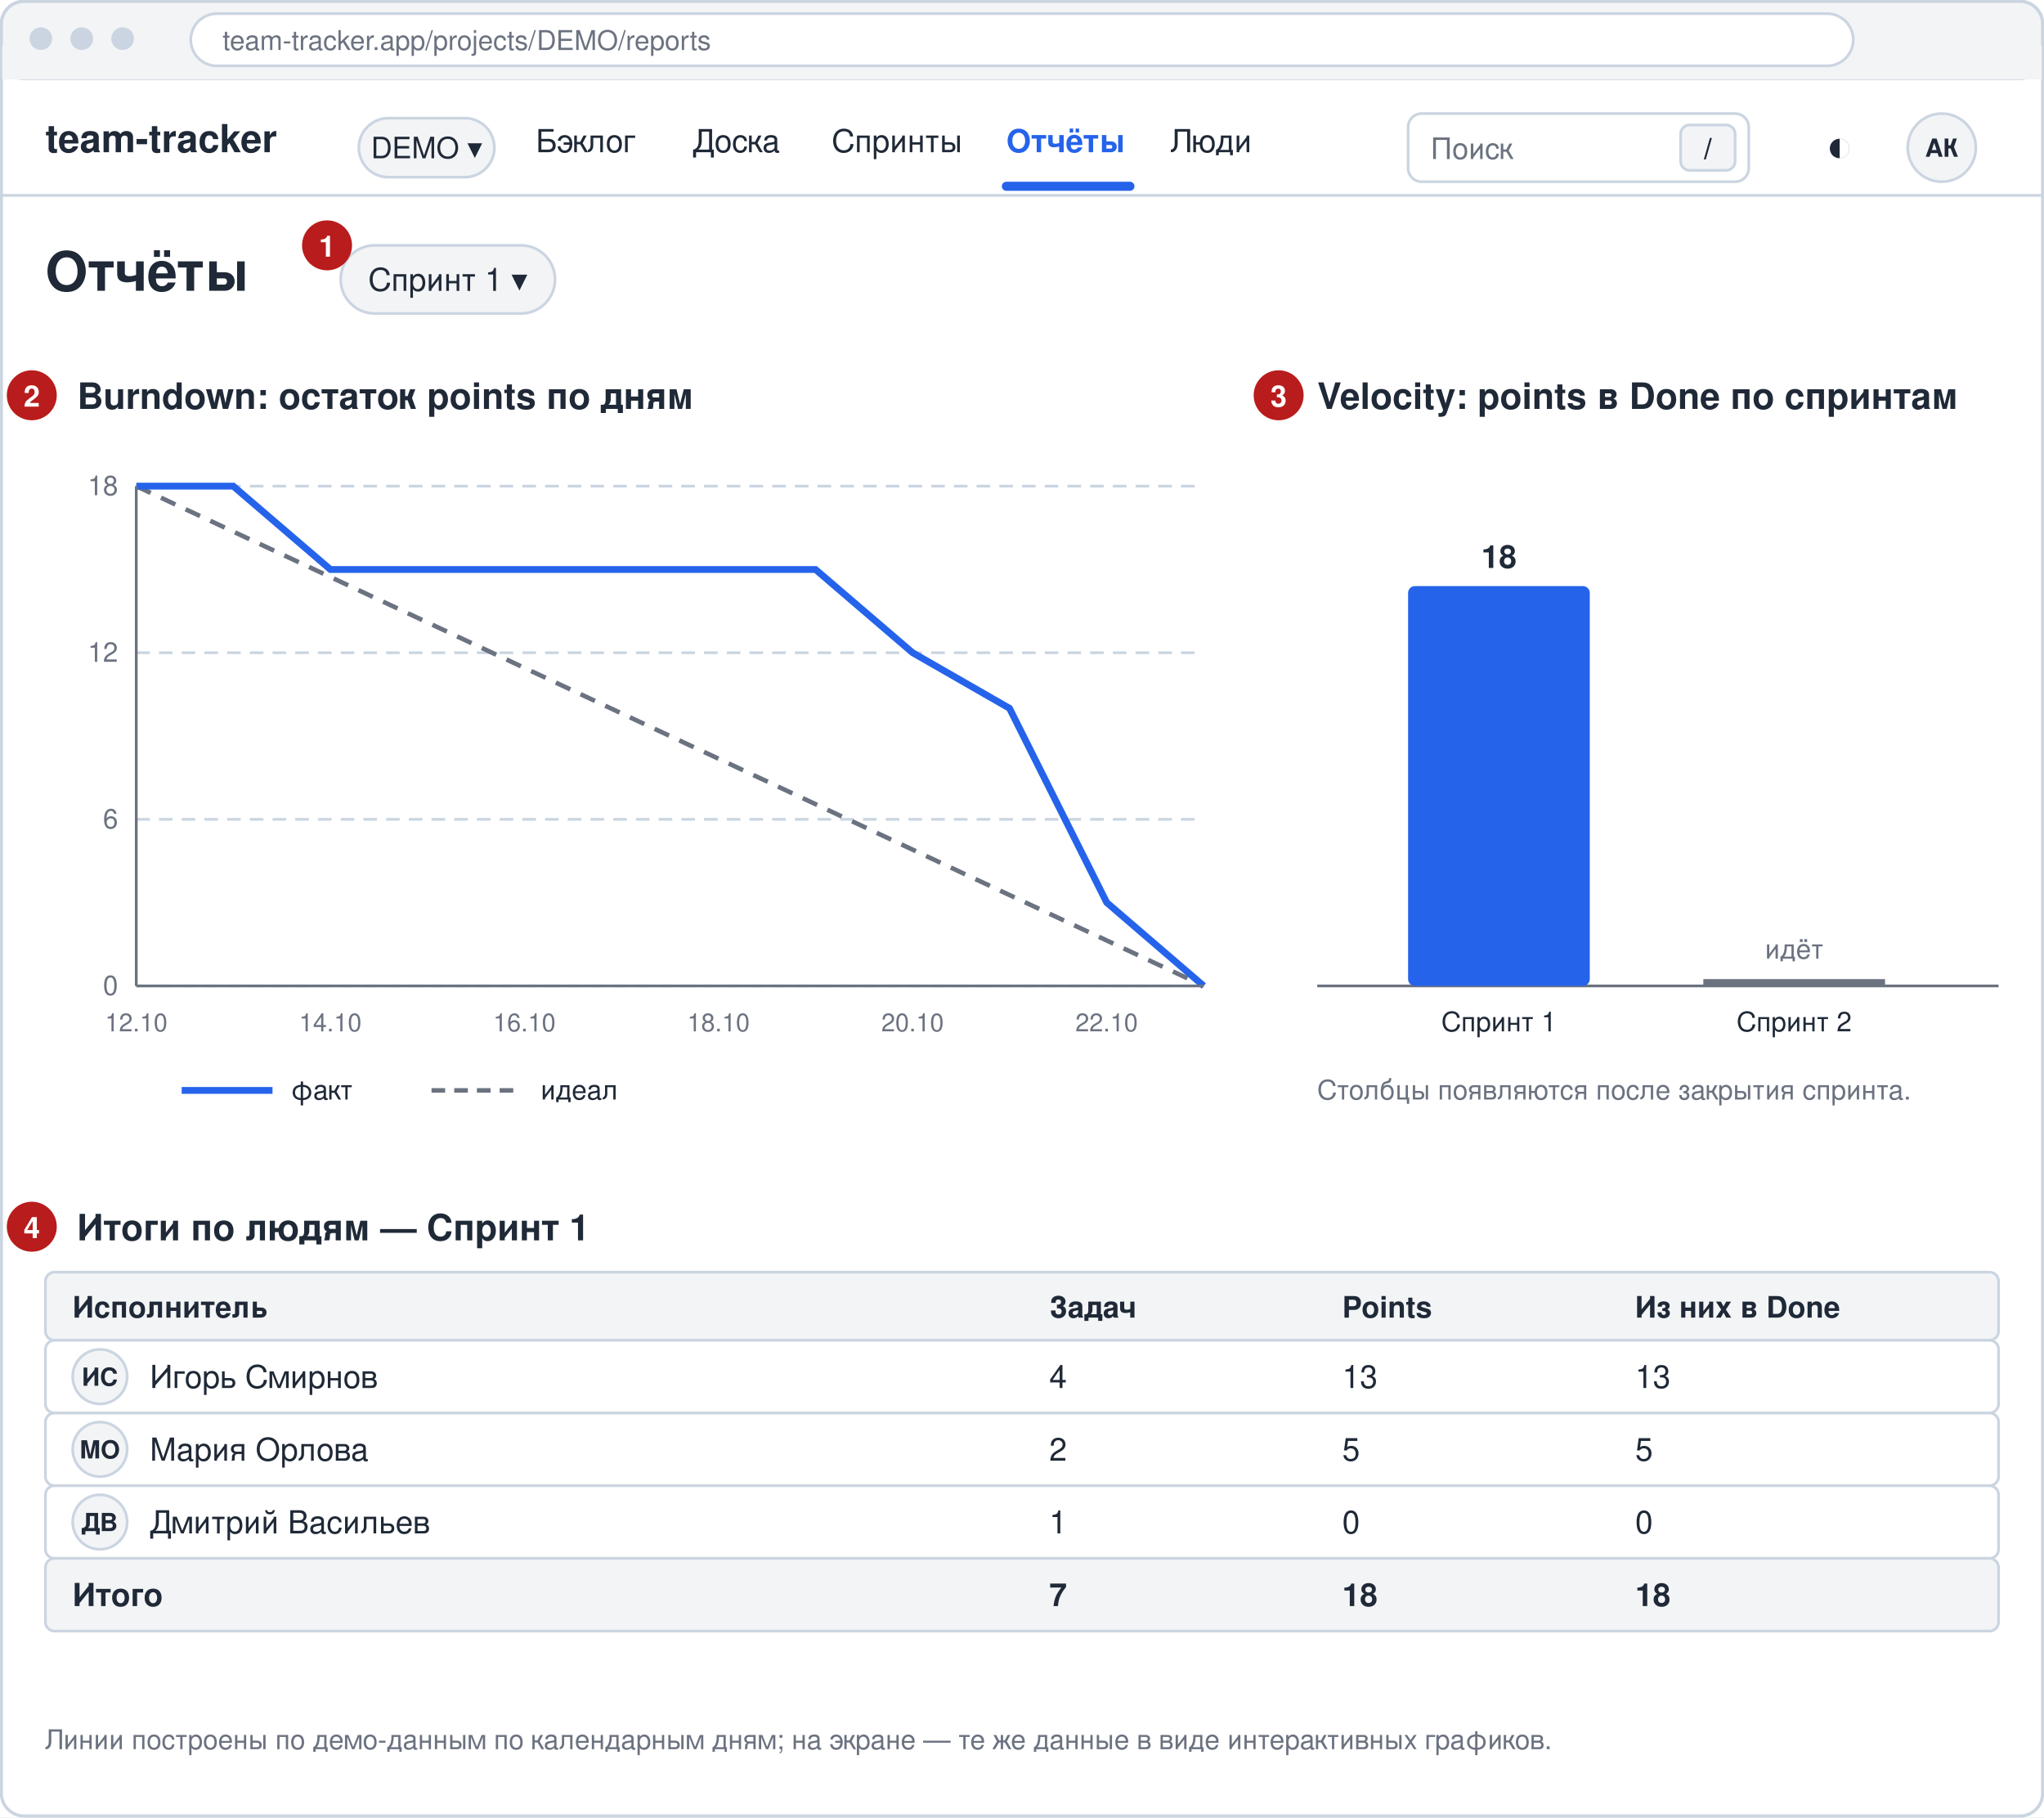
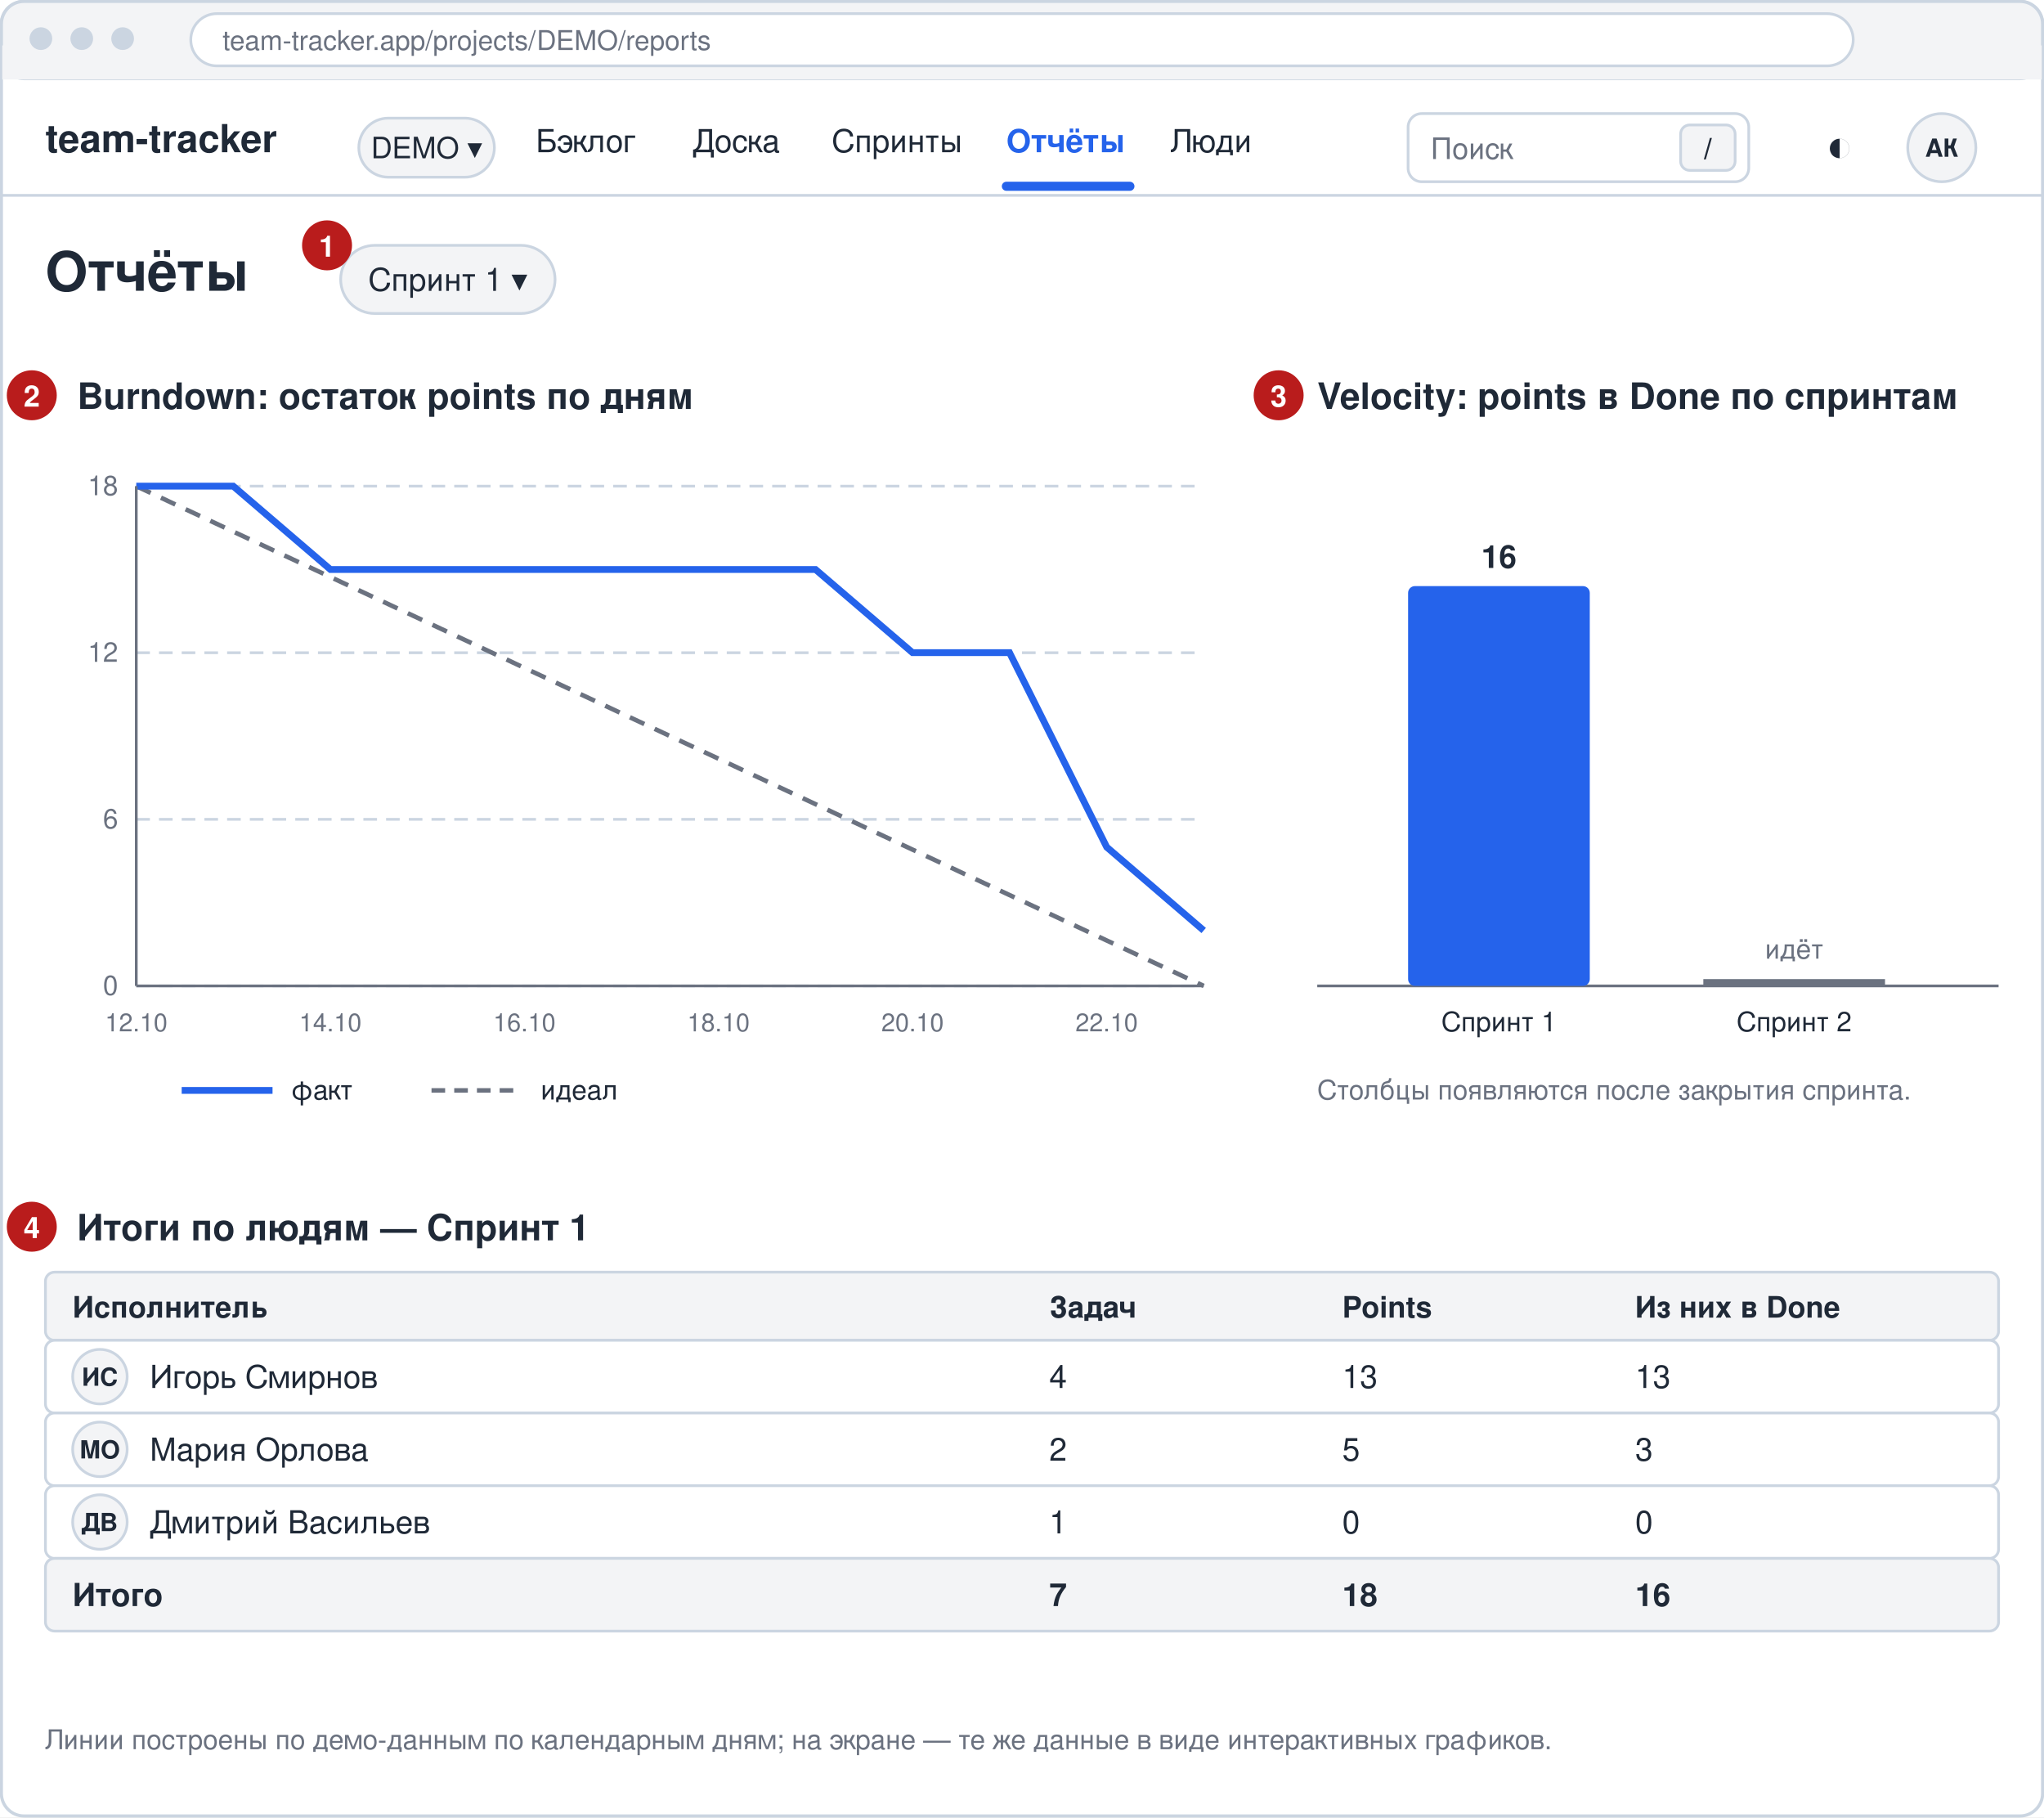
<svg xmlns="http://www.w3.org/2000/svg" width="900" height="800" viewBox="0 0 900 800" font-family="Helvetica, Arial, 'Segoe UI', 'DejaVu Sans', sans-serif" role="img" aria-label="Экран «Отчёты»">
  <rect width="900" height="800" fill="#ffffff" />
  <rect x="0.6" y="0.6" width="898.8" height="798.8" rx="10" fill="#ffffff" stroke="#cbd5e1" stroke-width="1.4" />
  <rect x="0.6" y="0.6" width="898.8" height="34" rx="10" fill="#f3f4f6" stroke="#cbd5e1" stroke-width="1.4" />
  <rect x="1" y="20" width="898" height="15" rx="0" fill="#f3f4f6" />
  <circle cx="18" cy="17" r="5" fill="#cbd5e1" />
  <circle cx="36" cy="17" r="5" fill="#cbd5e1" />
  <circle cx="54" cy="17" r="5" fill="#cbd5e1" />
  <rect x="84" y="6" width="732" height="23" rx="11.5" fill="#ffffff" stroke="#cbd5e1" stroke-width="1.2" />
  <text x="98" y="22" text-anchor="start" font-size="12" fill="#6b7280">team-tracker.app/projects/DEMO/reports</text>
  <line x1="1" y1="86" x2="899" y2="86" stroke="#cbd5e1" stroke-width="1.2" />
  <text x="20" y="67" text-anchor="start" font-size="17" font-weight="bold" fill="#1f2937">team-tracker</text>
  <rect x="158" y="52" width="59.68" height="26" rx="13.0" fill="#f3f4f6" stroke="#cbd5e1" stroke-width="1.2" />
  <text x="187.84" y="69.68" text-anchor="middle" font-size="13" fill="#1f2937">DEMO ▾</text>
  <text x="236" y="67" text-anchor="start" font-size="14" fill="#1f2937">Бэклог</text>
  <text x="305.04" y="67" text-anchor="start" font-size="14" fill="#1f2937">Доска</text>
  <text x="366.24" y="67" text-anchor="start" font-size="14" fill="#1f2937">Спринты</text>
  <text x="443.12" y="67" text-anchor="start" font-size="14" font-weight="bold" fill="#2563eb">Отчёты</text>
  <rect x="441.12" y="80" width="58.4" height="4" rx="2" fill="#2563eb" />
  <text x="515.52" y="67" text-anchor="start" font-size="14" fill="#1f2937">Люди</text>
  <rect x="620" y="50" width="150" height="30" rx="6" fill="#ffffff" stroke="#cbd5e1" stroke-width="1.2" />
  <text x="630" y="70" text-anchor="start" font-size="13" fill="#6b7280">Поиск</text>
  <rect x="740" y="55" width="24" height="20" rx="4" fill="#f3f4f6" stroke="#cbd5e1" stroke-width="1.2" />
  <text x="752" y="70" text-anchor="middle" font-size="13" font-weight="bold" fill="#1f2937">/</text>
  <text x="810" y="71" text-anchor="middle" font-size="20" fill="#1f2937">◐</text>
  <circle cx="855" cy="65" r="15" fill="#f3f4f6" stroke="#cbd5e1" stroke-width="1.2" />
  <text x="855" y="69" text-anchor="middle" font-size="11" font-weight="bold" fill="#1f2937">АК</text>
  <text x="20" y="128" text-anchor="start" font-size="24" font-weight="bold" fill="#1f2937">Отчёты</text>
  <rect x="150" y="108" width="94.4" height="30" rx="15.0" fill="#f3f4f6" stroke="#cbd5e1" stroke-width="1.2" />
  <text x="197.2" y="128.04" text-anchor="middle" font-size="14" fill="#1f2937">Спринт 1 ▾</text>
  <circle cx="144" cy="108" r="11" fill="#b91c1c" />
  <text x="144" y="113" text-anchor="middle" font-size="13" font-weight="bold" fill="#ffffff">1</text>
  <text x="34" y="180" text-anchor="start" font-size="16" font-weight="bold" fill="#1f2937">Burndown: остаток points по дням</text>
  <circle cx="14" cy="174" r="11" fill="#b91c1c" />
  <text x="14" y="179" text-anchor="middle" font-size="13" font-weight="bold" fill="#ffffff">2</text>
  <line x1="60" y1="434.0" x2="530" y2="434.0" stroke="#cbd5e1" stroke-width="1.2" stroke-dasharray="6 4" />
  <text x="52" y="438.0" text-anchor="end" font-size="12" fill="#6b7280">0</text>
  <line x1="60" y1="360.667" x2="530" y2="360.667" stroke="#cbd5e1" stroke-width="1.2" stroke-dasharray="6 4" />
  <text x="52" y="364.667" text-anchor="end" font-size="12" fill="#6b7280">6</text>
  <line x1="60" y1="287.333" x2="530" y2="287.333" stroke="#cbd5e1" stroke-width="1.2" stroke-dasharray="6 4" />
  <text x="52" y="291.333" text-anchor="end" font-size="12" fill="#6b7280">12</text>
  <line x1="60" y1="214.0" x2="530" y2="214.0" stroke="#cbd5e1" stroke-width="1.2" stroke-dasharray="6 4" />
  <text x="52" y="218.0" text-anchor="end" font-size="12" fill="#6b7280">18</text>
  <polyline points="60.0,214.0 102.7,234.0 145.5,254.0 188.2,274.0 230.9,294.0 273.6,314.0 316.4,334.0 359.1,354.0 401.8,374.0 444.5,394.0 487.3,414.0 530.0,434.0" fill="none" stroke="#6b7280" stroke-width="2" stroke-dasharray="7 5" />
-   <polyline points="60.0,214.0 102.7,214.0 145.5,250.7 188.2,250.7 230.9,250.7 273.6,250.7 316.4,250.7 359.1,250.7 401.8,287.3 444.5,311.8 487.3,397.3 530.0,434.0" fill="none" stroke="#2563eb" stroke-width="3" />
+   <polyline points="60.0,214.0 102.7,214.0 145.5,250.7 188.2,250.7 230.9,250.7 273.6,250.7 316.4,250.7 359.1,250.7 401.8,287.3 444.5,287.3 487.3,372.9 530.0,409.6" fill="none" stroke="#2563eb" stroke-width="3" />
  <text x="60.0" y="454" text-anchor="middle" font-size="11" fill="#6b7280">12.10</text>
  <text x="145.455" y="454" text-anchor="middle" font-size="11" fill="#6b7280">14.10</text>
  <text x="230.909" y="454" text-anchor="middle" font-size="11" fill="#6b7280">16.10</text>
  <text x="316.364" y="454" text-anchor="middle" font-size="11" fill="#6b7280">18.10</text>
  <text x="401.818" y="454" text-anchor="middle" font-size="11" fill="#6b7280">20.10</text>
  <text x="487.273" y="454" text-anchor="middle" font-size="11" fill="#6b7280">22.10</text>
  <line x1="60" y1="434" x2="530" y2="434" stroke="#6b7280" stroke-width="1.2" />
  <line x1="60" y1="214" x2="60" y2="434" stroke="#6b7280" stroke-width="1.2" />
  <line x1="80" y1="480" x2="120" y2="480" stroke="#2563eb" stroke-width="3" />
  <text x="128" y="484" text-anchor="start" font-size="12" fill="#1f2937">факт</text>
  <line x1="190" y1="480" x2="230" y2="480" stroke="#6b7280" stroke-width="2" stroke-dasharray="6 4" />
  <text x="238" y="484" text-anchor="start" font-size="12" fill="#1f2937">идеал</text>
  <text x="580" y="180" text-anchor="start" font-size="16" font-weight="bold" fill="#1f2937">Velocity: points в Done по спринтам</text>
  <circle cx="563" cy="174" r="11" fill="#b91c1c" />
  <text x="563" y="179" text-anchor="middle" font-size="13" font-weight="bold" fill="#ffffff">3</text>
  <line x1="580" y1="434" x2="880" y2="434" stroke="#6b7280" stroke-width="1.2" />
  <rect x="620" y="258.0" width="80" height="176.0" rx="3" fill="#2563eb" />
-   <text x="660" y="250.0" text-anchor="middle" font-size="14" font-weight="bold" fill="#1f2937">18</text>
+   <text x="660" y="250.0" text-anchor="middle" font-size="14" font-weight="bold" fill="#1f2937">16</text>
  <text x="660" y="454" text-anchor="middle" font-size="12" fill="#1f2937">Спринт 1</text>
  <rect x="750" y="431" width="80" height="3" rx="0" fill="#6b7280" />
  <text x="790" y="422" text-anchor="middle" font-size="12" fill="#6b7280">идёт</text>
  <text x="790" y="454" text-anchor="middle" font-size="12" fill="#1f2937">Спринт 2</text>
  <text x="580" y="484" text-anchor="start" font-size="12" fill="#6b7280">Столбцы появляются после закрытия спринта.</text>
  <text x="34" y="546" text-anchor="start" font-size="16" font-weight="bold" fill="#1f2937">Итоги по людям — Спринт 1</text>
  <circle cx="14" cy="540" r="11" fill="#b91c1c" />
  <text x="14" y="545" text-anchor="middle" font-size="13" font-weight="bold" fill="#ffffff">4</text>
  <rect x="20" y="560" width="860" height="30" rx="4" fill="#f3f4f6" stroke="#cbd5e1" stroke-width="1.2" />
  <text x="32" y="580" text-anchor="start" font-size="13" font-weight="bold" fill="#1f2937">Исполнитель</text>
  <text x="462.0" y="580" text-anchor="start" font-size="13" font-weight="bold" fill="#1f2937">Задач</text>
  <text x="591.0" y="580" text-anchor="start" font-size="13" font-weight="bold" fill="#1f2937">Points</text>
  <text x="720.0" y="580" text-anchor="start" font-size="13" font-weight="bold" fill="#1f2937">Из них в Done</text>
  <rect x="20" y="590" width="860" height="32" rx="4" fill="#ffffff" stroke="#cbd5e1" stroke-width="1.2" />
  <circle cx="44" cy="606" r="12" fill="#f3f4f6" stroke="#cbd5e1" stroke-width="1.2" />
  <text x="44" y="610" text-anchor="middle" font-size="11" font-weight="bold" fill="#1f2937">ИС</text>
  <text x="66" y="611" text-anchor="start" font-size="14" fill="#1f2937">Игорь Смирнов</text>
  <text x="462.0" y="611" text-anchor="start" font-size="14" fill="#1f2937">4</text>
  <text x="591.0" y="611" text-anchor="start" font-size="14" fill="#1f2937">13</text>
  <text x="720.0" y="611" text-anchor="start" font-size="14" fill="#1f2937">13</text>
  <rect x="20" y="622" width="860" height="32" rx="4" fill="#ffffff" stroke="#cbd5e1" stroke-width="1.2" />
  <circle cx="44" cy="638" r="12" fill="#f3f4f6" stroke="#cbd5e1" stroke-width="1.2" />
  <text x="44" y="642" text-anchor="middle" font-size="11" font-weight="bold" fill="#1f2937">МО</text>
  <text x="66" y="643" text-anchor="start" font-size="14" fill="#1f2937">Мария Орлова</text>
  <text x="462.0" y="643" text-anchor="start" font-size="14" fill="#1f2937">2</text>
  <text x="591.0" y="643" text-anchor="start" font-size="14" fill="#1f2937">5</text>
-   <text x="720.0" y="643" text-anchor="start" font-size="14" fill="#1f2937">5</text>
+   <text x="720.0" y="643" text-anchor="start" font-size="14" fill="#1f2937">3</text>
  <rect x="20" y="654" width="860" height="32" rx="4" fill="#ffffff" stroke="#cbd5e1" stroke-width="1.2" />
  <circle cx="44" cy="670" r="12" fill="#f3f4f6" stroke="#cbd5e1" stroke-width="1.2" />
  <text x="44" y="674" text-anchor="middle" font-size="11" font-weight="bold" fill="#1f2937">ДВ</text>
  <text x="66" y="675" text-anchor="start" font-size="14" fill="#1f2937">Дмитрий Васильев</text>
  <text x="462.0" y="675" text-anchor="start" font-size="14" fill="#1f2937">1</text>
  <text x="591.0" y="675" text-anchor="start" font-size="14" fill="#1f2937">0</text>
  <text x="720.0" y="675" text-anchor="start" font-size="14" fill="#1f2937">0</text>
  <rect x="20" y="686" width="860" height="32" rx="4" fill="#f3f4f6" stroke="#cbd5e1" stroke-width="1.2" />
  <text x="32" y="707" text-anchor="start" font-size="14" font-weight="bold" fill="#1f2937">Итого</text>
  <text x="462.0" y="707" text-anchor="start" font-size="14" font-weight="bold" fill="#1f2937">7</text>
  <text x="591.0" y="707" text-anchor="start" font-size="14" font-weight="bold" fill="#1f2937">18</text>
-   <text x="720.0" y="707" text-anchor="start" font-size="14" font-weight="bold" fill="#1f2937">18</text>
+   <text x="720.0" y="707" text-anchor="start" font-size="14" font-weight="bold" fill="#1f2937">16</text>
  <text x="20" y="770" text-anchor="start" font-size="12" fill="#6b7280">Линии построены по демо-данным по календарным дням; на экране — те же данные в виде интерактивных графиков.</text>
</svg>
